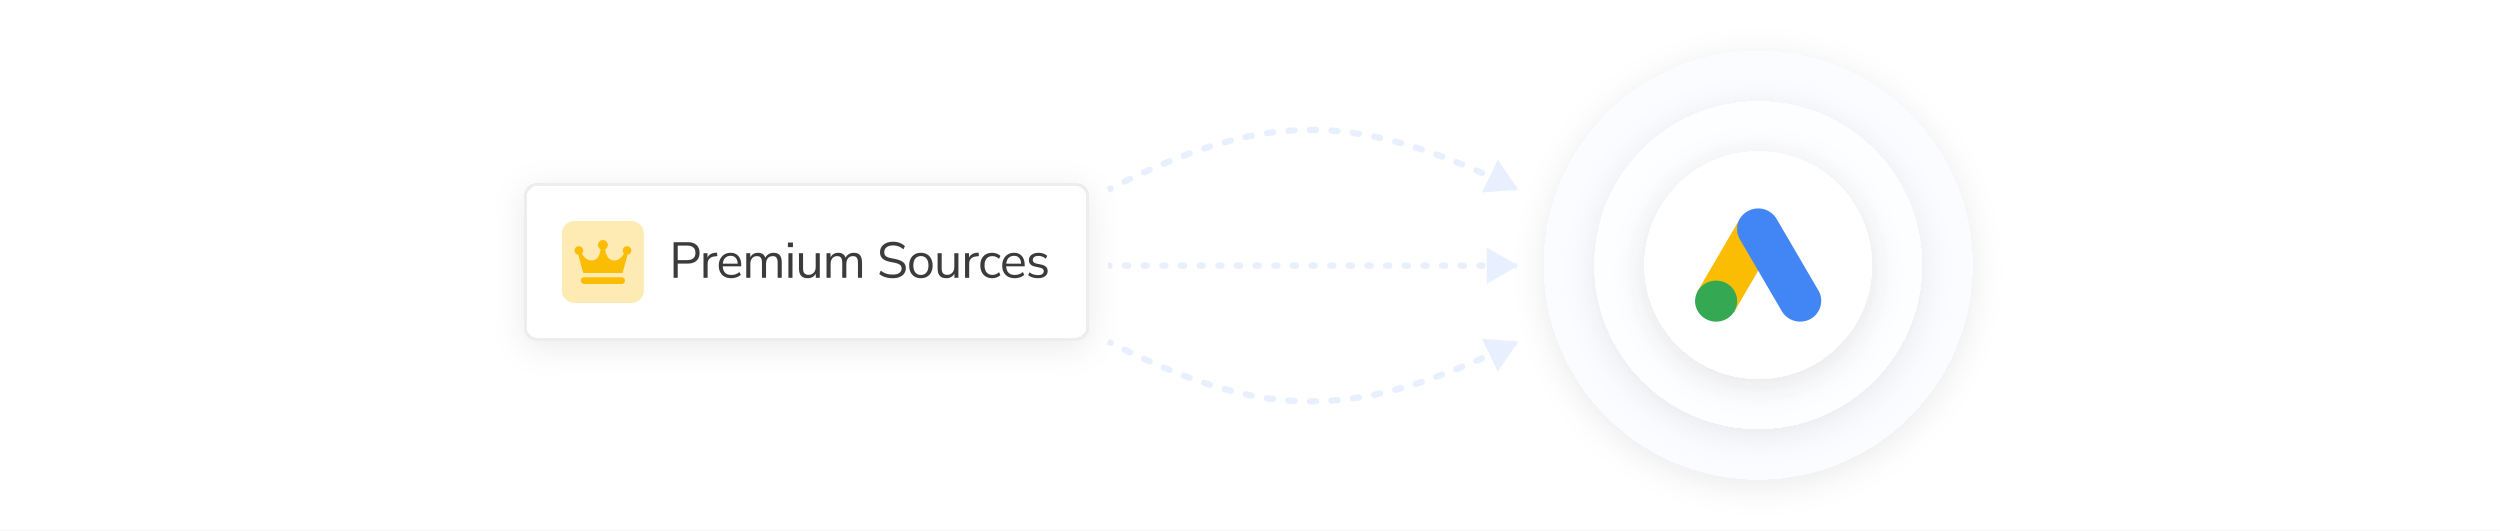
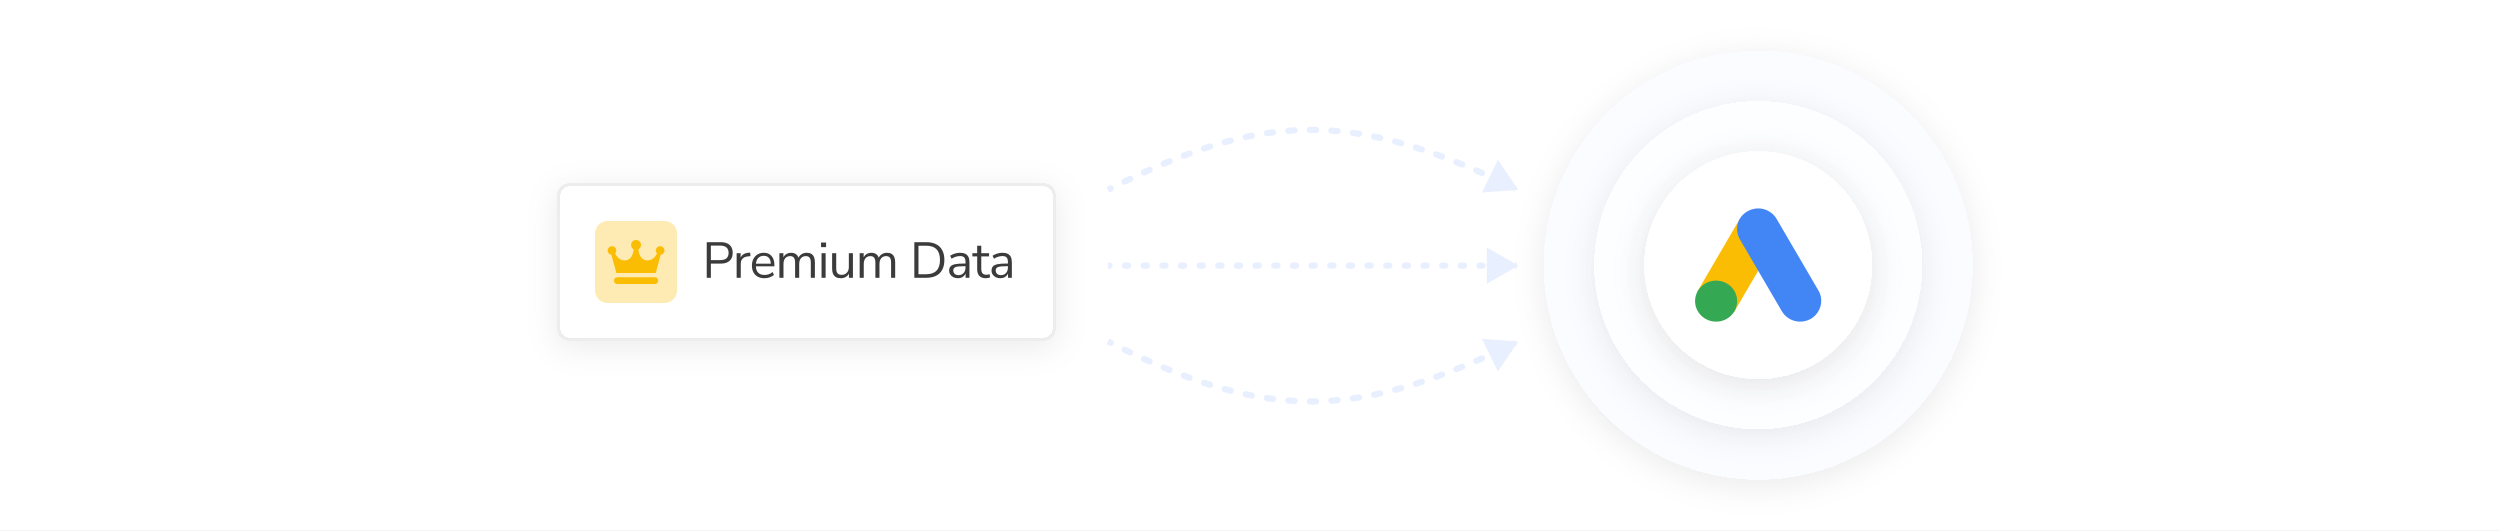
<svg xmlns="http://www.w3.org/2000/svg" width="792" height="168" viewBox="0 0 792 168" fill="none">
  <rect width="792" height="168" fill="white" />
  <g filter="url(#filter0_d_3911_46000)">
    <rect x="489" y="16" width="136" height="136" rx="68" fill="#E8EFFF" fill-opacity="0.2" shape-rendering="crispEdges" />
    <rect x="489" y="16" width="136" height="136" rx="68" fill="white" fill-opacity="0.15" shape-rendering="crispEdges" />
    <g filter="url(#filter1_d_3911_46000)">
      <rect x="505" y="32" width="104" height="104" rx="52" fill="white" fill-opacity="0.5" shape-rendering="crispEdges" />
      <g filter="url(#filter2_d_3911_46000)">
        <rect x="521" y="48" width="72" height="72" rx="36" fill="white" />
        <path d="M537.92 92.032L551.2 69.297C552.887 70.29 561.393 74.998 562.767 75.893L549.487 98.629C548.035 100.548 536.08 94.944 537.92 92.031V92.032Z" fill="#FBBC04" />
        <path d="M576.076 92.031L562.796 69.298C560.939 66.208 556.94 65.085 553.656 66.91C550.372 68.735 549.372 72.666 551.229 75.894L564.509 98.63C566.365 101.718 570.364 102.841 573.648 101.016C576.789 99.192 577.932 95.121 576.076 92.034V92.031Z" fill="#4285F4" />
        <path d="M543.666 101.895C547.348 101.895 550.332 98.985 550.332 95.394C550.332 91.804 547.348 88.894 543.666 88.894C539.985 88.894 537 91.804 537 95.394C537 98.985 539.985 101.895 543.666 101.895Z" fill="#34A853" />
      </g>
    </g>
  </g>
  <path d="M481 84.156L471 78.383L471 89.93L481 84.156ZM351.492 85.156C352.045 85.156 352.492 84.709 352.492 84.156C352.492 83.604 352.045 83.156 351.492 83.156L351.492 84.156L351.492 85.156ZM356.417 83.156C355.864 83.156 355.417 83.604 355.417 84.156C355.417 84.709 355.864 85.156 356.417 85.156L356.417 84.156L356.417 83.156ZM357.402 85.156C357.954 85.156 358.402 84.709 358.402 84.156C358.402 83.604 357.954 83.156 357.402 83.156L357.402 84.156L357.402 85.156ZM362.326 83.156C361.773 83.156 361.326 83.604 361.326 84.156C361.326 84.709 361.773 85.156 362.326 85.156L362.326 84.156L362.326 83.156ZM363.311 85.156C363.863 85.156 364.311 84.709 364.311 84.156C364.311 83.604 363.863 83.156 363.311 83.156L363.311 84.156L363.311 85.156ZM368.235 83.156C367.683 83.156 367.235 83.604 367.235 84.156C367.235 84.709 367.683 85.156 368.235 85.156L368.235 84.156L368.235 83.156ZM369.22 85.156C369.772 85.156 370.22 84.709 370.22 84.156C370.22 83.604 369.772 83.156 369.22 83.156L369.22 84.156L369.22 85.156ZM374.144 83.156C373.592 83.156 373.144 83.604 373.144 84.156C373.144 84.709 373.592 85.156 374.144 85.156L374.144 84.156L374.144 83.156ZM375.129 85.156C375.681 85.156 376.129 84.709 376.129 84.156C376.129 83.604 375.681 83.156 375.129 83.156L375.129 84.156L375.129 85.156ZM380.053 83.156C379.501 83.156 379.053 83.604 379.053 84.156C379.053 84.709 379.501 85.156 380.053 85.156L380.053 84.156L380.053 83.156ZM381.038 85.156C381.59 85.156 382.038 84.709 382.038 84.156C382.038 83.604 381.59 83.156 381.038 83.156L381.038 84.156L381.038 85.156ZM385.962 83.156C385.41 83.156 384.962 83.604 384.962 84.156C384.962 84.709 385.41 85.156 385.962 85.156L385.962 84.156L385.962 83.156ZM386.947 85.156C387.499 85.156 387.947 84.709 387.947 84.156C387.947 83.604 387.499 83.156 386.947 83.156L386.947 84.156L386.947 85.156ZM391.871 83.156C391.319 83.156 390.871 83.604 390.871 84.156C390.871 84.709 391.319 85.156 391.871 85.156L391.871 84.156L391.871 83.156ZM392.856 85.156C393.408 85.156 393.856 84.709 393.856 84.156C393.856 83.604 393.408 83.156 392.856 83.156L392.856 84.156L392.856 85.156ZM397.78 83.156C397.228 83.156 396.78 83.604 396.78 84.156C396.78 84.709 397.228 85.156 397.78 85.156L397.78 84.156L397.78 83.156ZM398.765 85.156C399.317 85.156 399.765 84.709 399.765 84.156C399.765 83.604 399.317 83.156 398.765 83.156L398.765 84.156L398.765 85.156ZM403.689 83.156C403.137 83.156 402.689 83.604 402.689 84.156C402.689 84.709 403.137 85.156 403.689 85.156L403.689 84.156L403.689 83.156ZM404.674 85.156C405.227 85.156 405.674 84.709 405.674 84.156C405.674 83.604 405.227 83.156 404.674 83.156L404.674 84.156L404.674 85.156ZM409.598 83.156C409.046 83.156 408.598 83.604 408.598 84.156C408.598 84.709 409.046 85.156 409.598 85.156L409.598 84.156L409.598 83.156ZM410.583 85.156C411.136 85.156 411.583 84.709 411.583 84.156C411.583 83.604 411.136 83.156 410.583 83.156L410.583 84.156L410.583 85.156ZM415.508 83.156C414.955 83.156 414.508 83.604 414.508 84.156C414.508 84.709 414.955 85.156 415.508 85.156L415.508 84.156L415.508 83.156ZM416.492 85.156C417.045 85.156 417.492 84.709 417.492 84.156C417.492 83.604 417.045 83.156 416.492 83.156L416.492 84.156L416.492 85.156ZM421.417 83.156C420.864 83.156 420.417 83.604 420.417 84.156C420.417 84.709 420.864 85.156 421.417 85.156L421.417 84.156L421.417 83.156ZM422.402 85.156C422.954 85.156 423.402 84.709 423.402 84.156C423.402 83.604 422.954 83.156 422.402 83.156L422.402 84.156L422.402 85.156ZM427.326 83.156C426.773 83.156 426.326 83.604 426.326 84.156C426.326 84.709 426.773 85.156 427.326 85.156L427.326 84.156L427.326 83.156ZM428.311 85.156C428.863 85.156 429.311 84.709 429.311 84.156C429.311 83.604 428.863 83.156 428.311 83.156L428.311 84.156L428.311 85.156ZM433.235 83.156C432.683 83.156 432.235 83.604 432.235 84.156C432.235 84.709 432.683 85.156 433.235 85.156L433.235 84.156L433.235 83.156ZM434.22 85.156C434.772 85.156 435.22 84.709 435.22 84.156C435.22 83.604 434.772 83.156 434.22 83.156L434.22 84.156L434.22 85.156ZM439.144 83.156C438.592 83.156 438.144 83.604 438.144 84.156C438.144 84.709 438.592 85.156 439.144 85.156L439.144 84.156L439.144 83.156ZM440.129 85.156C440.681 85.156 441.129 84.709 441.129 84.156C441.129 83.604 440.681 83.156 440.129 83.156L440.129 84.156L440.129 85.156ZM445.053 83.156C444.501 83.156 444.053 83.604 444.053 84.156C444.053 84.709 444.501 85.156 445.053 85.156L445.053 84.156L445.053 83.156ZM446.038 85.156C446.59 85.156 447.038 84.709 447.038 84.156C447.038 83.604 446.59 83.156 446.038 83.156L446.038 84.156L446.038 85.156ZM450.962 83.156C450.41 83.156 449.962 83.604 449.962 84.156C449.962 84.709 450.41 85.156 450.962 85.156L450.962 84.156L450.962 83.156ZM451.947 85.156C452.499 85.156 452.947 84.709 452.947 84.156C452.947 83.604 452.499 83.156 451.947 83.156L451.947 84.156L451.947 85.156ZM456.871 83.156C456.319 83.156 455.871 83.604 455.871 84.156C455.871 84.709 456.319 85.156 456.871 85.156L456.871 84.156L456.871 83.156ZM457.856 85.156C458.408 85.156 458.856 84.709 458.856 84.156C458.856 83.604 458.408 83.156 457.856 83.156L457.856 84.156L457.856 85.156ZM462.78 83.156C462.228 83.156 461.78 83.604 461.78 84.156C461.78 84.709 462.228 85.156 462.78 85.156L462.78 84.156L462.78 83.156ZM463.765 85.156C464.317 85.156 464.765 84.709 464.765 84.156C464.765 83.604 464.317 83.156 463.765 83.156L463.765 84.156L463.765 85.156ZM468.689 83.156C468.137 83.156 467.689 83.604 467.689 84.156C467.689 84.709 468.137 85.156 468.689 85.156L468.689 84.156L468.689 83.156ZM469.674 85.156C470.227 85.156 470.674 84.709 470.674 84.156C470.674 83.604 470.227 83.156 469.674 83.156L469.674 84.156L469.674 85.156ZM474.598 83.156C474.046 83.156 473.598 83.604 473.598 84.156C473.598 84.709 474.046 85.156 474.598 85.156L474.598 84.156L474.598 83.156ZM475.583 85.156C476.136 85.156 476.583 84.709 476.583 84.156C476.583 83.604 476.136 83.156 475.583 83.156L475.583 84.156L475.583 85.156ZM480.508 83.156C479.955 83.156 479.508 83.604 479.508 84.156C479.508 84.709 479.955 85.156 480.508 85.156L480.508 84.156L480.508 83.156ZM351 84.156L351 85.156L351.492 85.156L351.492 84.156L351.492 83.156L351 83.156L351 84.156ZM356.417 84.156L356.417 85.156L357.402 85.156L357.402 84.156L357.402 83.156L356.417 83.156L356.417 84.156ZM362.326 84.156L362.326 85.156L363.311 85.156L363.311 84.156L363.311 83.156L362.326 83.156L362.326 84.156ZM368.235 84.156L368.235 85.156L369.22 85.156L369.22 84.156L369.22 83.156L368.235 83.156L368.235 84.156ZM374.144 84.156L374.144 85.156L375.129 85.156L375.129 84.156L375.129 83.156L374.144 83.156L374.144 84.156ZM380.053 84.156L380.053 85.156L381.038 85.156L381.038 84.156L381.038 83.156L380.053 83.156L380.053 84.156ZM385.962 84.156L385.962 85.156L386.947 85.156L386.947 84.156L386.947 83.156L385.962 83.156L385.962 84.156ZM391.871 84.156L391.871 85.156L392.856 85.156L392.856 84.156L392.856 83.156L391.871 83.156L391.871 84.156ZM397.78 84.156L397.78 85.156L398.765 85.156L398.765 84.156L398.765 83.156L397.78 83.156L397.78 84.156ZM403.689 84.156L403.689 85.156L404.674 85.156L404.674 84.156L404.674 83.156L403.689 83.156L403.689 84.156ZM409.598 84.156L409.598 85.156L410.583 85.156L410.583 84.156L410.583 83.156L409.598 83.156L409.598 84.156ZM415.508 84.156L415.508 85.156L416.492 85.156L416.492 84.156L416.492 83.156L415.508 83.156L415.508 84.156ZM421.417 84.156L421.417 85.156L422.402 85.156L422.402 84.156L422.402 83.156L421.417 83.156L421.417 84.156ZM427.326 84.156L427.326 85.156L428.311 85.156L428.311 84.156L428.311 83.156L427.326 83.156L427.326 84.156ZM433.235 84.156L433.235 85.156L434.22 85.156L434.22 84.156L434.22 83.156L433.235 83.156L433.235 84.156ZM439.144 84.156L439.144 85.156L440.129 85.156L440.129 84.156L440.129 83.156L439.144 83.156L439.144 84.156ZM445.053 84.156L445.053 85.156L446.038 85.156L446.038 84.156L446.038 83.156L445.053 83.156L445.053 84.156ZM450.962 84.156L450.962 85.156L451.947 85.156L451.947 84.156L451.947 83.156L450.962 83.156L450.962 84.156ZM456.871 84.156L456.871 85.156L457.856 85.156L457.856 84.156L457.856 83.156L456.871 83.156L456.871 84.156ZM462.78 84.156L462.78 85.156L463.765 85.156L463.765 84.156L463.765 83.156L462.78 83.156L462.78 84.156ZM468.689 84.156L468.689 85.156L469.674 85.156L469.674 84.156L469.674 83.156L468.689 83.156L468.689 84.156ZM474.598 84.156L474.598 85.156L475.583 85.156L475.583 84.156L475.583 83.156L474.598 83.156L474.598 84.156Z" fill="#E8EFFF" />
  <path d="M481 60.156L474.53 50.592L469.482 60.978L481 60.156ZM352.335 60.599C352.827 60.349 353.024 59.748 352.774 59.255C352.525 58.762 351.923 58.566 351.43 58.815L351.882 59.707L352.335 60.599ZM355.81 56.635C355.314 56.877 355.108 57.476 355.35 57.972C355.593 58.469 356.191 58.675 356.688 58.432L356.249 57.534L355.81 56.635ZM358.45 57.58C358.948 57.341 359.158 56.743 358.919 56.246C358.68 55.748 358.083 55.538 357.585 55.776L358.017 56.678L358.45 57.58ZM362.021 53.697C361.518 53.927 361.297 54.52 361.527 55.023C361.757 55.525 362.35 55.746 362.852 55.516L362.437 54.607L362.021 53.697ZM364.612 54.72C365.116 54.494 365.342 53.903 365.116 53.399C364.891 52.895 364.299 52.669 363.795 52.895L364.204 53.807L364.612 54.72ZM368.29 50.941C367.781 51.155 367.542 51.742 367.757 52.251C367.971 52.759 368.558 52.998 369.067 52.784L368.678 51.862L368.29 50.941ZM370.872 52.033C371.383 51.824 371.627 51.24 371.418 50.729C371.208 50.218 370.624 49.973 370.113 50.183L370.492 51.108L370.872 52.033ZM374.678 48.38C374.162 48.576 373.902 49.154 374.098 49.67C374.294 50.186 374.871 50.446 375.387 50.25L375.033 49.315L374.678 48.38ZM377.197 49.576C377.716 49.386 377.982 48.811 377.792 48.293C377.602 47.774 377.028 47.508 376.509 47.698L376.853 48.637L377.197 49.576ZM381.143 46.081C380.619 46.254 380.334 46.82 380.508 47.344C380.681 47.869 381.247 48.153 381.772 47.979L381.457 47.03L381.143 46.081ZM383.628 47.379C384.155 47.212 384.447 46.65 384.281 46.124C384.114 45.597 383.552 45.305 383.026 45.471L383.327 46.425L383.628 47.379ZM387.739 44.075C387.206 44.222 386.894 44.773 387.041 45.305C387.188 45.838 387.739 46.15 388.271 46.003L388.005 45.039L387.739 44.075ZM390.137 45.504C390.672 45.365 390.993 44.819 390.854 44.285C390.716 43.75 390.17 43.429 389.635 43.568L389.886 44.536L390.137 45.504ZM394.429 42.431C393.889 42.547 393.545 43.078 393.661 43.618C393.777 44.158 394.309 44.502 394.849 44.386L394.639 43.408L394.429 42.431ZM396.739 43.998C397.281 43.892 397.635 43.366 397.528 42.824C397.422 42.282 396.897 41.929 396.355 42.035L396.547 43.017L396.739 43.998ZM401.211 41.2C400.665 41.281 400.287 41.789 400.368 42.335C400.449 42.882 400.957 43.259 401.503 43.178L401.357 42.189L401.211 41.2ZM403.42 42.915C403.968 42.845 404.356 42.344 404.286 41.796C404.216 41.248 403.715 40.861 403.167 40.931L403.294 41.923L403.42 42.915ZM408.069 40.431C407.519 40.473 407.106 40.953 407.148 41.504C407.19 42.054 407.671 42.467 408.222 42.425L408.145 41.428L408.069 40.431ZM410.151 42.298C410.703 42.267 411.125 41.795 411.094 41.244C411.064 40.692 410.592 40.27 410.04 40.301L410.096 41.299L410.151 42.298ZM414.97 40.157C414.418 40.158 413.971 40.607 413.973 41.16C413.975 41.712 414.424 42.158 414.976 42.157L414.973 41.157L414.97 40.157ZM416.907 42.171C417.459 42.181 417.914 41.742 417.924 41.189C417.934 40.637 417.495 40.181 416.943 40.172L416.925 41.171L416.907 42.171ZM421.869 40.389C421.318 40.35 420.84 40.766 420.802 41.316C420.763 41.867 421.179 42.345 421.73 42.384L421.799 41.386L421.869 40.389ZM423.656 42.538C424.206 42.588 424.693 42.183 424.742 41.633C424.792 41.083 424.386 40.596 423.836 40.547L423.746 41.542L423.656 42.538ZM428.731 41.111C428.184 41.035 427.678 41.416 427.601 41.963C427.525 42.51 427.906 43.015 428.453 43.092L428.592 42.102L428.731 41.111ZM430.371 43.379C430.916 43.466 431.429 43.094 431.516 42.549C431.603 42.003 431.231 41.491 430.686 41.404L430.528 42.391L430.371 43.379ZM435.526 42.287C434.985 42.176 434.457 42.525 434.346 43.066C434.235 43.607 434.583 44.135 435.124 44.246L435.325 43.267L435.526 42.287ZM437.016 44.651C437.555 44.771 438.089 44.432 438.209 43.892C438.329 43.353 437.99 42.819 437.451 42.699L437.233 43.675L437.016 44.651ZM442.237 43.866C441.703 43.724 441.155 44.043 441.014 44.577C440.873 45.111 441.192 45.658 441.726 45.799L441.981 44.832L442.237 43.866ZM443.587 46.306C444.119 46.455 444.67 46.144 444.819 45.612C444.968 45.08 444.657 44.529 444.126 44.38L443.856 45.343L443.587 46.306ZM448.834 45.785C448.308 45.618 447.746 45.91 447.579 46.436C447.413 46.963 447.704 47.525 448.231 47.691L448.533 46.738L448.834 45.785ZM450.088 48.292C450.612 48.465 451.178 48.18 451.351 47.656C451.524 47.131 451.239 46.566 450.715 46.393L450.401 47.342L450.088 48.292ZM455.348 47.997C454.829 47.809 454.256 48.078 454.068 48.597C453.88 49.116 454.148 49.69 454.668 49.878L455.008 48.937L455.348 47.997ZM456.484 50.546C457.002 50.739 457.578 50.476 457.771 49.959C457.964 49.441 457.701 48.865 457.184 48.672L456.834 49.609L456.484 50.546ZM461.758 50.444C461.246 50.238 460.664 50.487 460.458 51C460.253 51.513 460.502 52.095 461.015 52.3L461.387 51.372L461.758 50.444ZM462.825 53.035C463.336 53.245 463.92 53.001 464.13 52.49C464.339 51.979 464.095 51.395 463.584 51.185L463.205 52.11L462.825 53.035ZM468.098 53.091C467.591 52.871 467.002 53.104 466.782 53.611C466.563 54.117 466.795 54.706 467.302 54.926L467.7 54.008L468.098 53.091ZM469.073 55.702C469.579 55.925 470.169 55.697 470.392 55.191C470.616 54.686 470.387 54.096 469.882 53.873L469.478 54.787L469.073 55.702ZM474.344 55.889C473.843 55.657 473.249 55.877 473.017 56.378C472.786 56.879 473.005 57.474 473.506 57.705L473.925 56.797L474.344 55.889ZM475.283 58.531C475.783 58.765 476.378 58.55 476.613 58.049C476.847 57.549 476.631 56.954 476.131 56.72L475.707 57.625L475.283 58.531ZM480.546 58.824C480.049 58.583 479.451 58.791 479.21 59.288C478.969 59.785 479.177 60.383 479.674 60.623L480.11 59.724L480.546 58.824ZM351 60.156L351.455 61.047C351.749 60.897 352.042 60.747 352.335 60.599L351.882 59.707L351.43 58.815C351.136 58.965 350.841 59.115 350.545 59.266L351 60.156ZM356.249 57.534L356.688 58.432C357.278 58.144 357.865 57.86 358.45 57.58L358.017 56.678L357.585 55.776C356.996 56.059 356.405 56.345 355.81 56.635L356.249 57.534ZM362.437 54.607L362.852 55.516C363.442 55.247 364.028 54.981 364.612 54.72L364.204 53.807L363.795 52.895C363.206 53.158 362.615 53.426 362.021 53.697L362.437 54.607ZM368.678 51.862L369.067 52.784C369.671 52.529 370.273 52.279 370.872 52.033L370.492 51.108L370.113 50.183C369.508 50.431 368.901 50.683 368.29 50.941L368.678 51.862ZM375.033 49.315L375.387 50.25C375.994 50.02 376.597 49.795 377.197 49.576L376.853 48.637L376.509 47.698C375.902 47.92 375.291 48.148 374.678 48.38L375.033 49.315ZM381.457 47.03L381.772 47.979C382.393 47.774 383.012 47.573 383.628 47.379L383.327 46.425L383.026 45.471C382.401 45.669 381.773 45.872 381.143 46.081L381.457 47.03ZM388.005 45.039L388.271 46.003C388.895 45.831 389.517 45.664 390.137 45.504L389.886 44.536L389.635 43.568C389.005 43.731 388.373 43.9 387.739 44.075L388.005 45.039ZM394.639 43.408L394.849 44.386C395.481 44.251 396.111 44.121 396.739 43.998L396.547 43.017L396.355 42.035C395.714 42.161 395.073 42.293 394.429 42.431L394.639 43.408ZM401.357 42.189L401.503 43.178C402.144 43.084 402.782 42.996 403.42 42.915L403.294 41.923L403.167 40.931C402.516 41.014 401.864 41.103 401.211 41.2L401.357 42.189ZM408.145 41.428L408.222 42.425C408.865 42.376 409.508 42.333 410.151 42.298L410.096 41.299L410.04 40.301C409.384 40.337 408.727 40.38 408.069 40.431L408.145 41.428ZM414.973 41.157L414.976 42.157C415.619 42.155 416.263 42.16 416.907 42.171L416.925 41.171L416.943 40.172C416.285 40.16 415.628 40.155 414.97 40.157L414.973 41.157ZM421.799 41.386L421.73 42.384C422.371 42.429 423.013 42.48 423.656 42.538L423.746 41.542L423.836 40.547C423.18 40.487 422.524 40.435 421.869 40.389L421.799 41.386ZM428.592 42.102L428.453 43.092C429.091 43.181 429.73 43.277 430.371 43.379L430.528 42.391L430.686 41.404C430.033 41.3 429.381 41.202 428.731 41.111L428.592 42.102ZM435.325 43.267L435.124 44.246C435.753 44.375 436.383 44.51 437.016 44.651L437.233 43.675L437.451 42.699C436.807 42.556 436.166 42.418 435.526 42.287L435.325 43.267ZM441.981 44.832L441.726 45.799C442.344 45.963 442.964 46.131 443.587 46.306L443.856 45.343L444.126 44.38C443.494 44.203 442.864 44.032 442.237 43.866L441.981 44.832ZM448.533 46.738L448.231 47.691C448.847 47.886 449.466 48.087 450.088 48.292L450.401 47.342L450.715 46.393C450.085 46.185 449.458 45.982 448.834 45.785L448.533 46.738ZM455.008 48.937L454.668 49.878C455.27 50.096 455.876 50.318 456.484 50.546L456.834 49.609L457.184 48.672C456.569 48.442 455.957 48.217 455.348 47.997L455.008 48.937ZM461.387 51.372L461.015 52.3C461.615 52.541 462.218 52.786 462.825 53.035L463.205 52.11L463.584 51.185C462.973 50.934 462.364 50.687 461.758 50.444L461.387 51.372ZM467.7 54.008L467.302 54.926C467.889 55.181 468.48 55.439 469.073 55.702L469.478 54.787L469.882 53.873C469.284 53.608 468.69 53.348 468.098 53.091L467.7 54.008ZM473.925 56.797L473.506 57.705C474.096 57.977 474.688 58.252 475.283 58.531L475.707 57.625L476.131 56.72C475.533 56.439 474.937 56.162 474.344 55.889L473.925 56.797Z" fill="#E8EFFF" />
  <path d="M481 108.156L474.53 117.72L469.482 107.335L481 108.156ZM352.335 107.713C352.827 107.963 353.024 108.565 352.774 109.058C352.525 109.55 351.923 109.747 351.43 109.497L351.882 108.605L352.335 107.713ZM355.81 111.677C355.314 111.435 355.108 110.836 355.35 110.34C355.593 109.844 356.191 109.638 356.688 109.88L356.249 110.779L355.81 111.677ZM358.45 110.733C358.948 110.972 359.158 111.569 358.919 112.067C358.68 112.565 358.083 112.775 357.585 112.536L358.017 111.634L358.45 110.733ZM362.021 114.615C361.518 114.385 361.297 113.792 361.527 113.29C361.757 112.788 362.35 112.567 362.852 112.796L362.437 113.706L362.021 114.615ZM364.612 113.592C365.116 113.818 365.342 114.41 365.116 114.914C364.891 115.418 364.299 115.644 363.795 115.418L364.204 114.505L364.612 113.592ZM368.29 117.372C367.781 117.157 367.542 116.571 367.757 116.062C367.971 115.553 368.558 115.314 369.067 115.529L368.678 116.45L368.29 117.372ZM370.872 116.279C371.383 116.489 371.627 117.073 371.418 117.584C371.208 118.095 370.624 118.339 370.113 118.13L370.492 117.204L370.872 116.279ZM374.678 119.932C374.162 119.736 373.902 119.159 374.098 118.643C374.294 118.126 374.871 117.866 375.387 118.062L375.033 118.997L374.678 119.932ZM377.197 118.737C377.716 118.927 377.982 119.501 377.792 120.02C377.602 120.538 377.028 120.805 376.509 120.615L376.853 119.676L377.197 118.737ZM381.143 122.232C380.619 122.058 380.334 121.492 380.508 120.968C380.681 120.444 381.247 120.159 381.772 120.333L381.457 121.282L381.143 122.232ZM383.628 120.934C384.155 121.1 384.447 121.662 384.281 122.189C384.114 122.715 383.552 123.007 383.026 122.841L383.327 121.887L383.628 120.934ZM387.739 124.237C387.206 124.09 386.894 123.54 387.041 123.007C387.188 122.475 387.739 122.162 388.271 122.309L388.005 123.273L387.739 124.237ZM390.137 122.809C390.672 122.947 390.993 123.493 390.854 124.028C390.716 124.562 390.17 124.883 389.635 124.745L389.886 123.777L390.137 122.809ZM394.429 125.882C393.889 125.766 393.545 125.234 393.661 124.694C393.777 124.154 394.309 123.81 394.849 123.926L394.639 124.904L394.429 125.882ZM396.739 124.315C397.281 124.421 397.635 124.946 397.528 125.488C397.422 126.03 396.897 126.384 396.355 126.277L396.547 125.296L396.739 124.315ZM401.211 127.113C400.665 127.032 400.287 126.524 400.368 125.977C400.449 125.431 400.957 125.053 401.503 125.134L401.357 126.123L401.211 127.113ZM403.42 125.398C403.968 125.468 404.356 125.968 404.286 126.516C404.216 127.064 403.715 127.452 403.167 127.382L403.294 126.39L403.42 125.398ZM408.069 127.882C407.519 127.84 407.106 127.359 407.148 126.809C407.19 126.258 407.671 125.846 408.222 125.888L408.145 126.885L408.069 127.882ZM410.151 126.015C410.703 126.045 411.125 126.517 411.094 127.069C411.064 127.62 410.592 128.042 410.04 128.012L410.096 127.013L410.151 126.015ZM414.97 128.156C414.418 128.154 413.971 127.705 413.973 127.153C413.975 126.601 414.424 126.154 414.976 126.156L414.973 127.156L414.97 128.156ZM416.907 126.141C417.459 126.131 417.914 126.571 417.924 127.123C417.934 127.675 417.495 128.131 416.943 128.141L416.925 127.141L416.907 126.141ZM421.869 127.924C421.318 127.962 420.84 127.547 420.802 126.996C420.763 126.445 421.179 125.967 421.73 125.929L421.799 126.926L421.869 127.924ZM423.656 125.774C424.206 125.724 424.693 126.13 424.742 126.68C424.792 127.23 424.386 127.716 423.836 127.766L423.746 126.77L423.656 125.774ZM428.731 127.201C428.184 127.278 427.678 126.897 427.601 126.35C427.525 125.803 427.906 125.297 428.453 125.221L428.592 126.211L428.731 127.201ZM430.371 124.934C430.916 124.847 431.429 125.218 431.516 125.764C431.603 126.309 431.231 126.822 430.686 126.909L430.528 125.921L430.371 124.934ZM435.526 126.025C434.985 126.136 434.457 125.788 434.346 125.247C434.235 124.706 434.583 124.177 435.124 124.066L435.325 125.046L435.526 126.025ZM437.016 123.661C437.555 123.541 438.089 123.881 438.209 124.42C438.329 124.959 437.99 125.493 437.451 125.613L437.233 124.637L437.016 123.661ZM442.237 124.447C441.703 124.588 441.155 124.27 441.014 123.736C440.873 123.202 441.192 122.654 441.726 122.513L441.981 123.48L442.237 124.447ZM443.587 122.007C444.119 121.858 444.67 122.169 444.819 122.7C444.968 123.232 444.657 123.784 444.126 123.933L443.856 122.97L443.587 122.007ZM448.834 122.528C448.308 122.694 447.746 122.403 447.579 121.876C447.413 121.35 447.704 120.788 448.231 120.621L448.533 121.574L448.834 122.528ZM450.088 120.021C450.612 119.848 451.178 120.132 451.351 120.657C451.524 121.181 451.239 121.747 450.715 121.92L450.401 120.97L450.088 120.021ZM455.348 120.316C454.829 120.503 454.256 120.235 454.068 119.715C453.88 119.196 454.148 118.623 454.668 118.435L455.008 119.375L455.348 120.316ZM456.484 117.767C457.002 117.574 457.578 117.836 457.771 118.354C457.964 118.871 457.701 119.447 457.184 119.64L456.834 118.704L456.484 117.767ZM461.758 117.869C461.246 118.074 460.664 117.825 460.458 117.312C460.253 116.8 460.502 116.218 461.015 116.012L461.387 116.94L461.758 117.869ZM462.825 115.278C463.336 115.068 463.92 115.312 464.13 115.823C464.339 116.334 464.095 116.918 463.584 117.128L463.205 116.203L462.825 115.278ZM468.098 115.221C467.591 115.441 467.002 115.209 466.782 114.702C466.563 114.195 466.795 113.606 467.302 113.387L467.7 114.304L468.098 115.221ZM469.073 112.611C469.579 112.387 470.169 112.616 470.392 113.121C470.616 113.626 470.387 114.217 469.882 114.44L469.478 113.525L469.073 112.611ZM474.344 112.424C473.843 112.655 473.249 112.436 473.017 111.935C472.786 111.433 473.005 110.839 473.506 110.608L473.925 111.516L474.344 112.424ZM475.283 109.782C475.783 109.548 476.378 109.763 476.613 110.263C476.847 110.763 476.631 111.359 476.131 111.593L475.707 110.687L475.283 109.782ZM480.546 109.489C480.049 109.73 479.451 109.522 479.21 109.025C478.969 108.528 479.177 107.93 479.674 107.689L480.11 108.589L480.546 109.489ZM351 108.156L351.455 107.266C351.749 107.416 352.042 107.565 352.335 107.713L351.882 108.605L351.43 109.497C351.136 109.348 350.841 109.198 350.545 109.047L351 108.156ZM356.249 110.779L356.688 109.88C357.278 110.168 357.865 110.452 358.45 110.733L358.017 111.634L357.585 112.536C356.996 112.254 356.405 111.967 355.81 111.677L356.249 110.779ZM362.437 113.706L362.852 112.796C363.442 113.066 364.028 113.331 364.612 113.592L364.204 114.505L363.795 115.418C363.206 115.154 362.615 114.887 362.021 114.615L362.437 113.706ZM368.678 116.45L369.067 115.529C369.671 115.784 370.273 116.034 370.872 116.279L370.492 117.204L370.113 118.13C369.508 117.882 368.901 117.629 368.29 117.372L368.678 116.45ZM375.033 118.997L375.387 118.062C375.994 118.292 376.597 118.517 377.197 118.737L376.853 119.676L376.509 120.615C375.902 120.392 375.291 120.165 374.678 119.932L375.033 118.997ZM381.457 121.282L381.772 120.333C382.393 120.539 383.012 120.739 383.628 120.934L383.327 121.887L383.026 122.841C382.401 122.643 381.773 122.44 381.143 122.232L381.457 121.282ZM388.005 123.273L388.271 122.309C388.895 122.482 389.517 122.648 390.137 122.809L389.886 123.777L389.635 124.745C389.005 124.582 388.373 124.412 387.739 124.237L388.005 123.273ZM394.639 124.904L394.849 123.926C395.481 124.062 396.111 124.191 396.739 124.315L396.547 125.296L396.355 126.277C395.714 126.152 395.073 126.02 394.429 125.882L394.639 124.904ZM401.357 126.123L401.503 125.134C402.144 125.229 402.782 125.316 403.42 125.398L403.294 126.39L403.167 127.382C402.516 127.299 401.864 127.209 401.211 127.113L401.357 126.123ZM408.145 126.885L408.222 125.888C408.865 125.937 409.508 125.979 410.151 126.015L410.096 127.013L410.04 128.012C409.384 127.975 408.727 127.932 408.069 127.882L408.145 126.885ZM414.973 127.156L414.976 126.156C415.619 126.158 416.263 126.153 416.907 126.141L416.925 127.141L416.943 128.141C416.285 128.153 415.628 128.158 414.97 128.156L414.973 127.156ZM421.799 126.926L421.73 125.929C422.371 125.884 423.013 125.832 423.656 125.774L423.746 126.77L423.836 127.766C423.18 127.825 422.524 127.878 421.869 127.924L421.799 126.926ZM428.592 126.211L428.453 125.221C429.091 125.131 429.73 125.036 430.371 124.934L430.528 125.921L430.686 126.909C430.033 127.013 429.381 127.11 428.731 127.201L428.592 126.211ZM435.325 125.046L435.124 124.066C435.753 123.937 436.383 123.802 437.016 123.661L437.233 124.637L437.451 125.613C436.807 125.757 436.166 125.894 435.526 126.025L435.325 125.046ZM441.981 123.48L441.726 122.513C442.344 122.35 442.964 122.181 443.587 122.007L443.856 122.97L444.126 123.933C443.494 124.11 442.864 124.281 442.237 124.447L441.981 123.48ZM448.533 121.574L448.231 120.621C448.847 120.426 449.466 120.226 450.088 120.021L450.401 120.97L450.715 121.92C450.085 122.128 449.458 122.33 448.834 122.528L448.533 121.574ZM455.008 119.375L454.668 118.435C455.27 118.217 455.876 117.994 456.484 117.767L456.834 118.704L457.184 119.64C456.569 119.87 455.957 120.095 455.348 120.316L455.008 119.375ZM461.387 116.94L461.015 116.012C461.615 115.772 462.218 115.527 462.825 115.278L463.205 116.203L463.584 117.128C462.973 117.379 462.364 117.626 461.758 117.869L461.387 116.94ZM467.7 114.304L467.302 113.387C467.889 113.132 468.48 112.873 469.073 112.611L469.478 113.525L469.882 114.44C469.284 114.704 468.69 114.965 468.098 115.221L467.7 114.304ZM473.925 111.516L473.506 110.608C474.096 110.336 474.688 110.061 475.283 109.782L475.707 110.687L476.131 111.593C475.533 111.873 474.937 112.15 474.344 112.424L473.925 111.516Z" fill="#E8EFFF" />
  <g filter="url(#filter3_d_3911_46000)">
-     <rect x="166" y="58" width="179" height="50" rx="4" fill="white" shape-rendering="crispEdges" />
-     <rect x="166.5" y="58.5" width="178" height="49" rx="3.5" stroke="#EDEDED" shape-rendering="crispEdges" />
-     <rect x="178" y="70" width="26" height="26" rx="4" fill="#FEEBB4" />
-     <path d="M200 79.36C200 78.606 199.388 77.993 198.633 77.993C197.877 77.993 197.265 78.606 197.265 79.36C197.265 79.729 197.412 80.064 197.649 80.309C196.719 82.235 194.942 82.908 193.564 82.299C192.337 81.756 191.884 80.205 191.731 79.003C192.232 78.74 192.573 78.216 192.573 77.611C192.573 76.743 191.869 76.039 191 76.039C190.132 76.039 189.427 76.743 189.427 77.611C189.427 78.216 189.768 78.74 190.269 79.003C190.116 80.205 189.663 81.756 188.436 82.299C187.058 82.908 185.281 82.235 184.351 80.309C184.588 80.064 184.735 79.729 184.735 79.36C184.735 78.606 184.123 77.993 183.368 77.993C182.612 77.993 182 78.606 182 79.36C182 80.056 182.52 80.629 183.191 80.715L184.767 86.484H197.233L198.809 80.715C199.481 80.629 200 80.056 200 79.36Z" fill="#FBBC04" />
-     <path d="M197.997 88.944C197.997 89.506 197.541 89.961 196.979 89.961H185.021C184.459 89.961 184.004 89.506 184.004 88.944V88.859C184.004 88.297 184.459 87.841 185.021 87.841H196.979C197.541 87.841 197.997 88.297 197.997 88.859V88.944Z" fill="#FBBC04" />
-     <path d="M213.392 88V76.72H217.856C218.667 76.72 219.349 76.853 219.904 77.12C220.469 77.376 220.896 77.76 221.184 78.272C221.472 78.773 221.616 79.387 221.616 80.112C221.616 80.816 221.472 81.424 221.184 81.936C220.896 82.448 220.469 82.837 219.904 83.104C219.349 83.371 218.667 83.504 217.856 83.504H214.704V88H213.392ZM214.704 82.4H217.696C218.56 82.4 219.211 82.208 219.648 81.824C220.096 81.429 220.32 80.859 220.32 80.112C220.32 79.355 220.096 78.784 219.648 78.4C219.211 78.005 218.56 77.808 217.696 77.808H214.704V82.4ZM222.865 88V80.224H224.129V82.064H223.969C224.15 81.435 224.465 80.96 224.913 80.64C225.361 80.309 225.953 80.117 226.689 80.064L227.153 80.016L227.249 81.136L226.433 81.232C225.707 81.296 225.147 81.531 224.753 81.936C224.369 82.331 224.177 82.875 224.177 83.568V88H222.865ZM231.689 88.144C230.868 88.144 230.159 87.984 229.561 87.664C228.975 87.333 228.516 86.869 228.185 86.272C227.865 85.675 227.705 84.96 227.705 84.128C227.705 83.317 227.865 82.613 228.185 82.016C228.505 81.408 228.943 80.933 229.497 80.592C230.063 80.251 230.713 80.08 231.449 80.08C232.153 80.08 232.756 80.235 233.257 80.544C233.759 80.853 234.143 81.291 234.409 81.856C234.687 82.421 234.825 83.099 234.825 83.888V84.384H228.697V83.536H233.961L233.705 83.744C233.705 82.891 233.513 82.229 233.129 81.76C232.756 81.28 232.207 81.04 231.481 81.04C230.937 81.04 230.473 81.168 230.089 81.424C229.716 81.669 229.433 82.016 229.241 82.464C229.049 82.901 228.953 83.413 228.953 84V84.096C228.953 84.747 229.055 85.296 229.257 85.744C229.471 86.192 229.785 86.533 230.201 86.768C230.617 86.992 231.113 87.104 231.689 87.104C232.148 87.104 232.591 87.035 233.017 86.896C233.455 86.747 233.865 86.507 234.249 86.176L234.697 87.088C234.345 87.408 233.897 87.664 233.353 87.856C232.809 88.048 232.255 88.144 231.689 88.144ZM236.413 88V80.224H237.677V81.952H237.501C237.629 81.557 237.816 81.221 238.061 80.944C238.317 80.656 238.616 80.443 238.957 80.304C239.309 80.155 239.693 80.08 240.109 80.08C240.77 80.08 241.304 80.24 241.709 80.56C242.125 80.869 242.402 81.355 242.541 82.016H242.301C242.493 81.419 242.834 80.949 243.325 80.608C243.826 80.256 244.408 80.08 245.069 80.08C245.656 80.08 246.136 80.192 246.509 80.416C246.893 80.64 247.181 80.981 247.373 81.44C247.565 81.888 247.661 82.459 247.661 83.152V88H246.365V83.216C246.365 82.501 246.242 81.979 245.997 81.648C245.752 81.307 245.336 81.136 244.749 81.136C244.333 81.136 243.965 81.237 243.645 81.44C243.336 81.643 243.096 81.931 242.925 82.304C242.765 82.667 242.685 83.099 242.685 83.6V88H241.389V83.216C241.389 82.501 241.261 81.979 241.005 81.648C240.76 81.307 240.349 81.136 239.773 81.136C239.346 81.136 238.978 81.237 238.669 81.44C238.36 81.643 238.12 81.931 237.949 82.304C237.789 82.667 237.709 83.099 237.709 83.6V88H236.413ZM249.604 78.288V76.832H251.204V78.288H249.604ZM249.764 88V80.224H251.06V88H249.764ZM255.915 88.144C255.286 88.144 254.763 88.032 254.347 87.808C253.942 87.573 253.632 87.227 253.419 86.768C253.216 86.309 253.115 85.739 253.115 85.056V80.224H254.411V85.04C254.411 85.499 254.47 85.883 254.587 86.192C254.715 86.491 254.912 86.715 255.179 86.864C255.446 87.003 255.776 87.072 256.171 87.072C256.619 87.072 257.008 86.971 257.339 86.768C257.67 86.565 257.931 86.283 258.123 85.92C258.315 85.557 258.411 85.131 258.411 84.64V80.224H259.707V88H258.443V86.208H258.651C258.438 86.837 258.086 87.317 257.595 87.648C257.115 87.979 256.555 88.144 255.915 88.144ZM261.844 88V80.224H263.108V81.952H262.932C263.06 81.557 263.246 81.221 263.492 80.944C263.748 80.656 264.046 80.443 264.388 80.304C264.74 80.155 265.124 80.08 265.54 80.08C266.201 80.08 266.734 80.24 267.14 80.56C267.556 80.869 267.833 81.355 267.972 82.016H267.732C267.924 81.419 268.265 80.949 268.756 80.608C269.257 80.256 269.838 80.08 270.5 80.08C271.086 80.08 271.566 80.192 271.94 80.416C272.324 80.64 272.612 80.981 272.804 81.44C272.996 81.888 273.092 82.459 273.092 83.152V88H271.796V83.216C271.796 82.501 271.673 81.979 271.428 81.648C271.182 81.307 270.766 81.136 270.18 81.136C269.764 81.136 269.396 81.237 269.076 81.44C268.766 81.643 268.526 81.931 268.356 82.304C268.196 82.667 268.116 83.099 268.116 83.6V88H266.82V83.216C266.82 82.501 266.692 81.979 266.436 81.648C266.19 81.307 265.78 81.136 265.204 81.136C264.777 81.136 264.409 81.237 264.1 81.44C263.79 81.643 263.55 81.931 263.38 82.304C263.22 82.667 263.14 83.099 263.14 83.6V88H261.844ZM282.808 88.144C282.221 88.144 281.667 88.091 281.144 87.984C280.632 87.877 280.157 87.728 279.72 87.536C279.293 87.333 278.904 87.088 278.552 86.8L279.016 85.744C279.379 86.011 279.747 86.24 280.12 86.432C280.504 86.613 280.915 86.752 281.352 86.848C281.8 86.933 282.285 86.976 282.808 86.976C283.768 86.976 284.477 86.8 284.936 86.448C285.405 86.085 285.64 85.611 285.64 85.024C285.64 84.715 285.565 84.448 285.416 84.224C285.277 84 285.043 83.808 284.712 83.648C284.392 83.488 283.971 83.355 283.448 83.248L281.784 82.912C280.781 82.699 280.029 82.352 279.528 81.872C279.037 81.381 278.792 80.731 278.792 79.92C278.792 79.248 278.963 78.661 279.304 78.16C279.656 77.659 280.141 77.269 280.76 76.992C281.389 76.715 282.104 76.576 282.904 76.576C283.416 76.576 283.901 76.629 284.36 76.736C284.819 76.843 285.24 77.003 285.624 77.216C286.019 77.419 286.365 77.669 286.664 77.968L286.2 78.992C285.72 78.555 285.213 78.24 284.68 78.048C284.147 77.845 283.549 77.744 282.888 77.744C282.323 77.744 281.832 77.829 281.416 78C281.011 78.171 280.691 78.421 280.456 78.752C280.232 79.072 280.12 79.445 280.12 79.872C280.12 80.384 280.275 80.789 280.584 81.088C280.904 81.387 281.421 81.605 282.136 81.744L283.8 82.096C284.877 82.32 285.672 82.661 286.184 83.12C286.707 83.568 286.968 84.181 286.968 84.96C286.968 85.579 286.797 86.133 286.456 86.624C286.125 87.104 285.645 87.477 285.016 87.744C284.397 88.011 283.661 88.144 282.808 88.144ZM291.74 88.144C290.983 88.144 290.327 87.979 289.772 87.648C289.217 87.317 288.785 86.853 288.476 86.256C288.177 85.648 288.028 84.933 288.028 84.112C288.028 83.291 288.177 82.581 288.476 81.984C288.785 81.376 289.217 80.907 289.772 80.576C290.327 80.245 290.983 80.08 291.74 80.08C292.497 80.08 293.153 80.245 293.708 80.576C294.263 80.907 294.689 81.376 294.988 81.984C295.297 82.581 295.452 83.291 295.452 84.112C295.452 84.933 295.297 85.648 294.988 86.256C294.689 86.853 294.263 87.317 293.708 87.648C293.153 87.979 292.497 88.144 291.74 88.144ZM291.74 87.104C292.476 87.104 293.057 86.848 293.484 86.336C293.921 85.813 294.14 85.067 294.14 84.096C294.14 83.136 293.921 82.4 293.484 81.888C293.057 81.376 292.476 81.12 291.74 81.12C291.015 81.12 290.433 81.376 289.996 81.888C289.559 82.4 289.34 83.136 289.34 84.096C289.34 85.067 289.559 85.813 289.996 86.336C290.433 86.848 291.015 87.104 291.74 87.104ZM299.831 88.144C299.201 88.144 298.679 88.032 298.263 87.808C297.857 87.573 297.548 87.227 297.335 86.768C297.132 86.309 297.031 85.739 297.031 85.056V80.224H298.327V85.04C298.327 85.499 298.385 85.883 298.503 86.192C298.631 86.491 298.828 86.715 299.095 86.864C299.361 87.003 299.692 87.072 300.087 87.072C300.535 87.072 300.924 86.971 301.255 86.768C301.585 86.565 301.847 86.283 302.039 85.92C302.231 85.557 302.327 85.131 302.327 84.64V80.224H303.623V88H302.359V86.208H302.567C302.353 86.837 302.001 87.317 301.511 87.648C301.031 87.979 300.471 88.144 299.831 88.144ZM305.727 88V80.224H306.991V82.064H306.831C307.013 81.435 307.327 80.96 307.775 80.64C308.223 80.309 308.815 80.117 309.551 80.064L310.015 80.016L310.111 81.136L309.295 81.232C308.57 81.296 308.01 81.531 307.615 81.936C307.231 82.331 307.039 82.875 307.039 83.568V88H305.727ZM314.344 88.144C313.565 88.144 312.893 87.973 312.328 87.632C311.763 87.291 311.325 86.816 311.016 86.208C310.717 85.589 310.568 84.875 310.568 84.064C310.568 83.243 310.717 82.533 311.016 81.936C311.325 81.339 311.763 80.88 312.328 80.56C312.893 80.24 313.565 80.08 314.344 80.08C314.824 80.08 315.299 80.165 315.768 80.336C316.237 80.507 316.627 80.747 316.936 81.056L316.488 82C316.179 81.701 315.837 81.483 315.464 81.344C315.101 81.205 314.755 81.136 314.424 81.136C313.613 81.136 312.989 81.392 312.552 81.904C312.115 82.405 311.896 83.131 311.896 84.08C311.896 85.008 312.115 85.744 312.552 86.288C312.989 86.821 313.613 87.088 314.424 87.088C314.755 87.088 315.101 87.019 315.464 86.88C315.837 86.741 316.179 86.517 316.488 86.208L316.936 87.152C316.627 87.461 316.232 87.707 315.752 87.888C315.283 88.059 314.813 88.144 314.344 88.144ZM321.482 88.144C320.661 88.144 319.951 87.984 319.354 87.664C318.767 87.333 318.309 86.869 317.978 86.272C317.658 85.675 317.498 84.96 317.498 84.128C317.498 83.317 317.658 82.613 317.978 82.016C318.298 81.408 318.735 80.933 319.29 80.592C319.855 80.251 320.506 80.08 321.242 80.08C321.946 80.08 322.549 80.235 323.05 80.544C323.551 80.853 323.935 81.291 324.202 81.856C324.479 82.421 324.618 83.099 324.618 83.888V84.384H318.49V83.536H323.754L323.498 83.744C323.498 82.891 323.306 82.229 322.922 81.76C322.549 81.28 321.999 81.04 321.274 81.04C320.73 81.04 320.266 81.168 319.882 81.424C319.509 81.669 319.226 82.016 319.034 82.464C318.842 82.901 318.746 83.413 318.746 84V84.096C318.746 84.747 318.847 85.296 319.05 85.744C319.263 86.192 319.578 86.533 319.994 86.768C320.41 86.992 320.906 87.104 321.482 87.104C321.941 87.104 322.383 87.035 322.81 86.896C323.247 86.747 323.658 86.507 324.042 86.176L324.49 87.088C324.138 87.408 323.69 87.664 323.146 87.856C322.602 88.048 322.047 88.144 321.482 88.144ZM328.797 88.144C328.392 88.144 327.997 88.101 327.613 88.016C327.24 87.941 326.888 87.835 326.557 87.696C326.237 87.547 325.96 87.371 325.725 87.168L326.141 86.256C326.397 86.459 326.675 86.629 326.973 86.768C327.272 86.896 327.576 86.992 327.885 87.056C328.195 87.12 328.509 87.152 328.829 87.152C329.437 87.152 329.896 87.04 330.205 86.816C330.515 86.592 330.669 86.288 330.669 85.904C330.669 85.605 330.568 85.371 330.365 85.2C330.163 85.019 329.843 84.88 329.405 84.784L327.949 84.464C327.277 84.325 326.776 84.085 326.445 83.744C326.125 83.403 325.965 82.96 325.965 82.416C325.965 81.936 326.088 81.525 326.333 81.184C326.589 80.832 326.947 80.56 327.405 80.368C327.864 80.176 328.397 80.08 329.005 80.08C329.368 80.08 329.715 80.117 330.045 80.192C330.376 80.267 330.685 80.379 330.973 80.528C331.272 80.667 331.528 80.843 331.741 81.056L331.309 81.968C331.107 81.776 330.877 81.616 330.621 81.488C330.365 81.349 330.099 81.248 329.821 81.184C329.555 81.109 329.283 81.072 329.005 81.072C328.408 81.072 327.955 81.189 327.645 81.424C327.336 81.659 327.181 81.968 327.181 82.352C327.181 82.651 327.277 82.896 327.469 83.088C327.661 83.28 327.96 83.419 328.365 83.504L329.821 83.808C330.515 83.957 331.032 84.197 331.373 84.528C331.725 84.848 331.901 85.285 331.901 85.84C331.901 86.309 331.773 86.72 331.517 87.072C331.261 87.413 330.899 87.68 330.429 87.872C329.971 88.053 329.427 88.144 328.797 88.144Z" fill="#3B3B3B" />
+     <rect x="176.5" y="58" width="158" height="50" rx="4" fill="white" shape-rendering="crispEdges" />
+     <rect x="177" y="58.5" width="157" height="49" rx="3.5" stroke="#EDEDED" shape-rendering="crispEdges" />
+     <rect x="188.5" y="70" width="26" height="26" rx="4" fill="#FEEBB4" />
+     <g clip-path="url(#clip0_3911_46000)">
+       <path d="M210.5 79.36C210.5 78.606 209.888 77.993 209.133 77.993C208.377 77.993 207.765 78.606 207.765 79.36C207.765 79.729 207.912 80.064 208.149 80.309C207.219 82.235 205.442 82.908 204.064 82.299C202.837 81.756 202.384 80.205 202.231 79.003C202.732 78.74 203.073 78.216 203.073 77.611C203.073 76.743 202.369 76.039 201.5 76.039C200.632 76.039 199.927 76.743 199.927 77.611C199.927 78.216 200.268 78.74 200.769 79.003C200.616 80.205 200.163 81.756 198.936 82.299C197.558 82.908 195.781 82.235 194.851 80.309C195.088 80.064 195.235 79.729 195.235 79.36C195.235 78.606 194.623 77.993 193.868 77.993C193.112 77.993 192.5 78.606 192.5 79.36C192.5 80.056 193.02 80.629 193.691 80.715L195.267 86.484H207.733L209.309 80.715C209.981 80.629 210.5 80.056 210.5 79.36Z" fill="#FBBC04" />
+       <path d="M208.497 88.944C208.497 89.506 208.041 89.961 207.479 89.961H195.521C194.959 89.961 194.504 89.506 194.504 88.944V88.859C194.504 88.297 194.959 87.841 195.521 87.841H207.479C208.041 87.841 208.497 88.297 208.497 88.859V88.944Z" fill="#FBBC04" />
+     </g>
+     <path d="M223.892 88V76.72H228.356C229.167 76.72 229.849 76.853 230.404 77.12C230.969 77.376 231.396 77.76 231.684 78.272C231.972 78.773 232.116 79.387 232.116 80.112C232.116 80.816 231.972 81.424 231.684 81.936C231.396 82.448 230.969 82.837 230.404 83.104C229.849 83.371 229.167 83.504 228.356 83.504H225.204V88H223.892ZM225.204 82.4H228.196C229.06 82.4 229.711 82.208 230.148 81.824C230.596 81.429 230.82 80.859 230.82 80.112C230.82 79.355 230.596 78.784 230.148 78.4C229.711 78.005 229.06 77.808 228.196 77.808H225.204V82.4ZM233.365 88V80.224H234.629V82.064H234.469C234.65 81.435 234.965 80.96 235.413 80.64C235.861 80.309 236.453 80.117 237.189 80.064L237.653 80.016L237.749 81.136L236.933 81.232C236.207 81.296 235.647 81.531 235.253 81.936C234.869 82.331 234.677 82.875 234.677 83.568V88H233.365ZM242.189 88.144C241.368 88.144 240.659 87.984 240.061 87.664C239.475 87.333 239.016 86.869 238.685 86.272C238.365 85.675 238.205 84.96 238.205 84.128C238.205 83.317 238.365 82.613 238.685 82.016C239.005 81.408 239.443 80.933 239.997 80.592C240.563 80.251 241.213 80.08 241.949 80.08C242.653 80.08 243.256 80.235 243.757 80.544C244.259 80.853 244.643 81.291 244.909 81.856C245.187 82.421 245.325 83.099 245.325 83.888V84.384H239.197V83.536H244.461L244.205 83.744C244.205 82.891 244.013 82.229 243.629 81.76C243.256 81.28 242.707 81.04 241.981 81.04C241.437 81.04 240.973 81.168 240.589 81.424C240.216 81.669 239.933 82.016 239.741 82.464C239.549 82.901 239.453 83.413 239.453 84V84.096C239.453 84.747 239.555 85.296 239.757 85.744C239.971 86.192 240.285 86.533 240.701 86.768C241.117 86.992 241.613 87.104 242.189 87.104C242.648 87.104 243.091 87.035 243.517 86.896C243.955 86.747 244.365 86.507 244.749 86.176L245.197 87.088C244.845 87.408 244.397 87.664 243.853 87.856C243.309 88.048 242.755 88.144 242.189 88.144ZM246.913 88V80.224H248.177V81.952H248.001C248.129 81.557 248.316 81.221 248.561 80.944C248.817 80.656 249.116 80.443 249.457 80.304C249.809 80.155 250.193 80.08 250.609 80.08C251.27 80.08 251.804 80.24 252.209 80.56C252.625 80.869 252.902 81.355 253.041 82.016H252.801C252.993 81.419 253.334 80.949 253.825 80.608C254.326 80.256 254.908 80.08 255.569 80.08C256.156 80.08 256.636 80.192 257.009 80.416C257.393 80.64 257.681 80.981 257.873 81.44C258.065 81.888 258.161 82.459 258.161 83.152V88H256.865V83.216C256.865 82.501 256.742 81.979 256.497 81.648C256.252 81.307 255.836 81.136 255.249 81.136C254.833 81.136 254.465 81.237 254.145 81.44C253.836 81.643 253.596 81.931 253.425 82.304C253.265 82.667 253.185 83.099 253.185 83.6V88H251.889V83.216C251.889 82.501 251.761 81.979 251.505 81.648C251.26 81.307 250.849 81.136 250.273 81.136C249.846 81.136 249.478 81.237 249.169 81.44C248.86 81.643 248.62 81.931 248.449 82.304C248.289 82.667 248.209 83.099 248.209 83.6V88H246.913ZM260.104 78.288V76.832H261.704V78.288H260.104ZM260.264 88V80.224H261.56V88H260.264ZM266.415 88.144C265.786 88.144 265.263 88.032 264.847 87.808C264.442 87.573 264.132 87.227 263.919 86.768C263.716 86.309 263.615 85.739 263.615 85.056V80.224H264.911V85.04C264.911 85.499 264.97 85.883 265.087 86.192C265.215 86.491 265.412 86.715 265.679 86.864C265.946 87.003 266.276 87.072 266.671 87.072C267.119 87.072 267.508 86.971 267.839 86.768C268.17 86.565 268.431 86.283 268.623 85.92C268.815 85.557 268.911 85.131 268.911 84.64V80.224H270.207V88H268.943V86.208H269.151C268.938 86.837 268.586 87.317 268.095 87.648C267.615 87.979 267.055 88.144 266.415 88.144ZM272.344 88V80.224H273.608V81.952H273.432C273.56 81.557 273.746 81.221 273.992 80.944C274.248 80.656 274.546 80.443 274.888 80.304C275.24 80.155 275.624 80.08 276.04 80.08C276.701 80.08 277.234 80.24 277.64 80.56C278.056 80.869 278.333 81.355 278.472 82.016H278.232C278.424 81.419 278.765 80.949 279.256 80.608C279.757 80.256 280.338 80.08 281 80.08C281.586 80.08 282.066 80.192 282.44 80.416C282.824 80.64 283.112 80.981 283.304 81.44C283.496 81.888 283.592 82.459 283.592 83.152V88H282.296V83.216C282.296 82.501 282.173 81.979 281.928 81.648C281.682 81.307 281.266 81.136 280.68 81.136C280.264 81.136 279.896 81.237 279.576 81.44C279.266 81.643 279.026 81.931 278.856 82.304C278.696 82.667 278.616 83.099 278.616 83.6V88H277.32V83.216C277.32 82.501 277.192 81.979 276.936 81.648C276.69 81.307 276.28 81.136 275.704 81.136C275.277 81.136 274.909 81.237 274.6 81.44C274.29 81.643 274.05 81.931 273.88 82.304C273.72 82.667 273.64 83.099 273.64 83.6V88H272.344ZM289.66 88V76.72H293.468C294.695 76.72 295.729 76.939 296.572 77.376C297.425 77.803 298.071 78.437 298.508 79.28C298.956 80.112 299.18 81.136 299.18 82.352C299.18 83.568 298.956 84.597 298.508 85.44C298.071 86.283 297.425 86.923 296.572 87.36C295.729 87.787 294.695 88 293.468 88H289.66ZM290.972 86.88H293.372C294.855 86.88 295.959 86.501 296.684 85.744C297.42 84.987 297.788 83.856 297.788 82.352C297.788 80.848 297.42 79.723 296.684 78.976C295.948 78.219 294.844 77.84 293.372 77.84H290.972V86.88ZM303.487 88.144C302.954 88.144 302.474 88.043 302.047 87.84C301.631 87.627 301.3 87.339 301.055 86.976C300.81 86.613 300.687 86.208 300.687 85.76C300.687 85.184 300.831 84.731 301.119 84.4C301.418 84.069 301.903 83.835 302.575 83.696C303.258 83.557 304.186 83.488 305.359 83.488H306.079V84.336H305.375C304.724 84.336 304.18 84.357 303.743 84.4C303.306 84.443 302.959 84.517 302.703 84.624C302.447 84.731 302.266 84.869 302.159 85.04C302.052 85.211 301.999 85.424 301.999 85.68C301.999 86.117 302.148 86.475 302.447 86.752C302.756 87.029 303.172 87.168 303.695 87.168C304.122 87.168 304.495 87.067 304.815 86.864C305.146 86.661 305.402 86.384 305.583 86.032C305.775 85.68 305.871 85.275 305.871 84.816V82.992C305.871 82.331 305.738 81.856 305.471 81.568C305.204 81.269 304.767 81.12 304.159 81.12C303.69 81.12 303.236 81.189 302.799 81.328C302.362 81.456 301.914 81.669 301.455 81.968L301.007 81.024C301.284 80.832 301.599 80.667 301.951 80.528C302.303 80.379 302.671 80.267 303.055 80.192C303.439 80.117 303.807 80.08 304.159 80.08C304.831 80.08 305.386 80.192 305.823 80.416C306.26 80.629 306.586 80.96 306.799 81.408C307.012 81.845 307.119 82.411 307.119 83.104V88H305.903V86.192H306.047C305.962 86.597 305.796 86.944 305.551 87.232C305.316 87.52 305.023 87.744 304.671 87.904C304.319 88.064 303.924 88.144 303.487 88.144ZM312.324 88.144C311.406 88.144 310.718 87.899 310.26 87.408C309.801 86.917 309.572 86.219 309.572 85.312V81.232H308.052V80.224H309.572V77.84H310.868V80.224H313.332V81.232H310.868V85.184C310.868 85.792 310.996 86.256 311.252 86.576C311.508 86.885 311.924 87.04 312.5 87.04C312.67 87.04 312.841 87.019 313.012 86.976C313.182 86.933 313.337 86.891 313.476 86.848L313.7 87.84C313.561 87.915 313.358 87.984 313.092 88.048C312.825 88.112 312.569 88.144 312.324 88.144ZM316.925 88.144C316.392 88.144 315.912 88.043 315.485 87.84C315.069 87.627 314.739 87.339 314.493 86.976C314.248 86.613 314.125 86.208 314.125 85.76C314.125 85.184 314.269 84.731 314.557 84.4C314.856 84.069 315.341 83.835 316.013 83.696C316.696 83.557 317.624 83.488 318.797 83.488H319.517V84.336H318.813C318.163 84.336 317.619 84.357 317.181 84.4C316.744 84.443 316.397 84.517 316.141 84.624C315.885 84.731 315.704 84.869 315.597 85.04C315.491 85.211 315.437 85.424 315.437 85.68C315.437 86.117 315.587 86.475 315.885 86.752C316.195 87.029 316.611 87.168 317.133 87.168C317.56 87.168 317.933 87.067 318.253 86.864C318.584 86.661 318.84 86.384 319.021 86.032C319.213 85.68 319.309 85.275 319.309 84.816V82.992C319.309 82.331 319.176 81.856 318.909 81.568C318.643 81.269 318.205 81.12 317.597 81.12C317.128 81.12 316.675 81.189 316.237 81.328C315.8 81.456 315.352 81.669 314.893 81.968L314.445 81.024C314.723 80.832 315.037 80.667 315.389 80.528C315.741 80.379 316.109 80.267 316.493 80.192C316.877 80.117 317.245 80.08 317.597 80.08C318.269 80.08 318.824 80.192 319.261 80.416C319.699 80.629 320.024 80.96 320.237 81.408C320.451 81.845 320.557 82.411 320.557 83.104V88H319.341V86.192H319.485C319.4 86.597 319.235 86.944 318.989 87.232C318.755 87.52 318.461 87.744 318.109 87.904C317.757 88.064 317.363 88.144 316.925 88.144Z" fill="#3B3B3B" />
  </g>
  <defs>
    <filter id="filter0_d_3911_46000" x="479" y="8" width="156" height="156" filterUnits="userSpaceOnUse" color-interpolation-filters="sRGB">
      <feFlood flood-opacity="0" result="BackgroundImageFix" />
      <feColorMatrix in="SourceAlpha" type="matrix" values="0 0 0 0 0 0 0 0 0 0 0 0 0 0 0 0 0 0 127 0" result="hardAlpha" />
      <feOffset dy="2" />
      <feGaussianBlur stdDeviation="5" />
      <feComposite in2="hardAlpha" operator="out" />
      <feColorMatrix type="matrix" values="0 0 0 0 0 0 0 0 0 0 0 0 0 0 0 0 0 0 0.08 0" />
      <feBlend mode="normal" in2="BackgroundImageFix" result="effect1_dropShadow_3911_46000" />
      <feBlend mode="normal" in="SourceGraphic" in2="effect1_dropShadow_3911_46000" result="shape" />
    </filter>
    <filter id="filter1_d_3911_46000" x="495" y="24" width="124" height="124" filterUnits="userSpaceOnUse" color-interpolation-filters="sRGB">
      <feFlood flood-opacity="0" result="BackgroundImageFix" />
      <feColorMatrix in="SourceAlpha" type="matrix" values="0 0 0 0 0 0 0 0 0 0 0 0 0 0 0 0 0 0 127 0" result="hardAlpha" />
      <feOffset dy="2" />
      <feGaussianBlur stdDeviation="5" />
      <feComposite in2="hardAlpha" operator="out" />
      <feColorMatrix type="matrix" values="0 0 0 0 0 0 0 0 0 0 0 0 0 0 0 0 0 0 0.08 0" />
      <feBlend mode="normal" in2="BackgroundImageFix" result="effect1_dropShadow_3911_46000" />
      <feBlend mode="normal" in="SourceGraphic" in2="effect1_dropShadow_3911_46000" result="shape" />
    </filter>
    <filter id="filter2_d_3911_46000" x="511" y="40" width="92" height="92" filterUnits="userSpaceOnUse" color-interpolation-filters="sRGB">
      <feFlood flood-opacity="0" result="BackgroundImageFix" />
      <feColorMatrix in="SourceAlpha" type="matrix" values="0 0 0 0 0 0 0 0 0 0 0 0 0 0 0 0 0 0 127 0" result="hardAlpha" />
      <feOffset dy="2" />
      <feGaussianBlur stdDeviation="5" />
      <feComposite in2="hardAlpha" operator="out" />
      <feColorMatrix type="matrix" values="0 0 0 0 0 0 0 0 0 0 0 0 0 0 0 0 0 0 0.1 0" />
      <feBlend mode="normal" in2="BackgroundImageFix" result="effect1_dropShadow_3911_46000" />
      <feBlend mode="normal" in="SourceGraphic" in2="effect1_dropShadow_3911_46000" result="shape" />
    </filter>
-     <filter id="filter3_d_3911_46000" x="156" y="50" width="199" height="70" filterUnits="userSpaceOnUse" color-interpolation-filters="sRGB">
+     <filter id="filter3_d_3911_46000" x="166.5" y="50" width="178" height="70" filterUnits="userSpaceOnUse" color-interpolation-filters="sRGB">
      <feFlood flood-opacity="0" result="BackgroundImageFix" />
      <feColorMatrix in="SourceAlpha" type="matrix" values="0 0 0 0 0 0 0 0 0 0 0 0 0 0 0 0 0 0 127 0" result="hardAlpha" />
      <feOffset dy="2" />
      <feGaussianBlur stdDeviation="5" />
      <feComposite in2="hardAlpha" operator="out" />
      <feColorMatrix type="matrix" values="0 0 0 0 0 0 0 0 0 0 0 0 0 0 0 0 0 0 0.08 0" />
      <feBlend mode="normal" in2="BackgroundImageFix" result="effect1_dropShadow_3911_46000" />
      <feBlend mode="normal" in="SourceGraphic" in2="effect1_dropShadow_3911_46000" result="shape" />
    </filter>
+     <clipPath id="clip0_3911_46000">
+       <rect width="18" height="18" fill="white" transform="translate(192.5 74)" />
+     </clipPath>
  </defs>
</svg>
